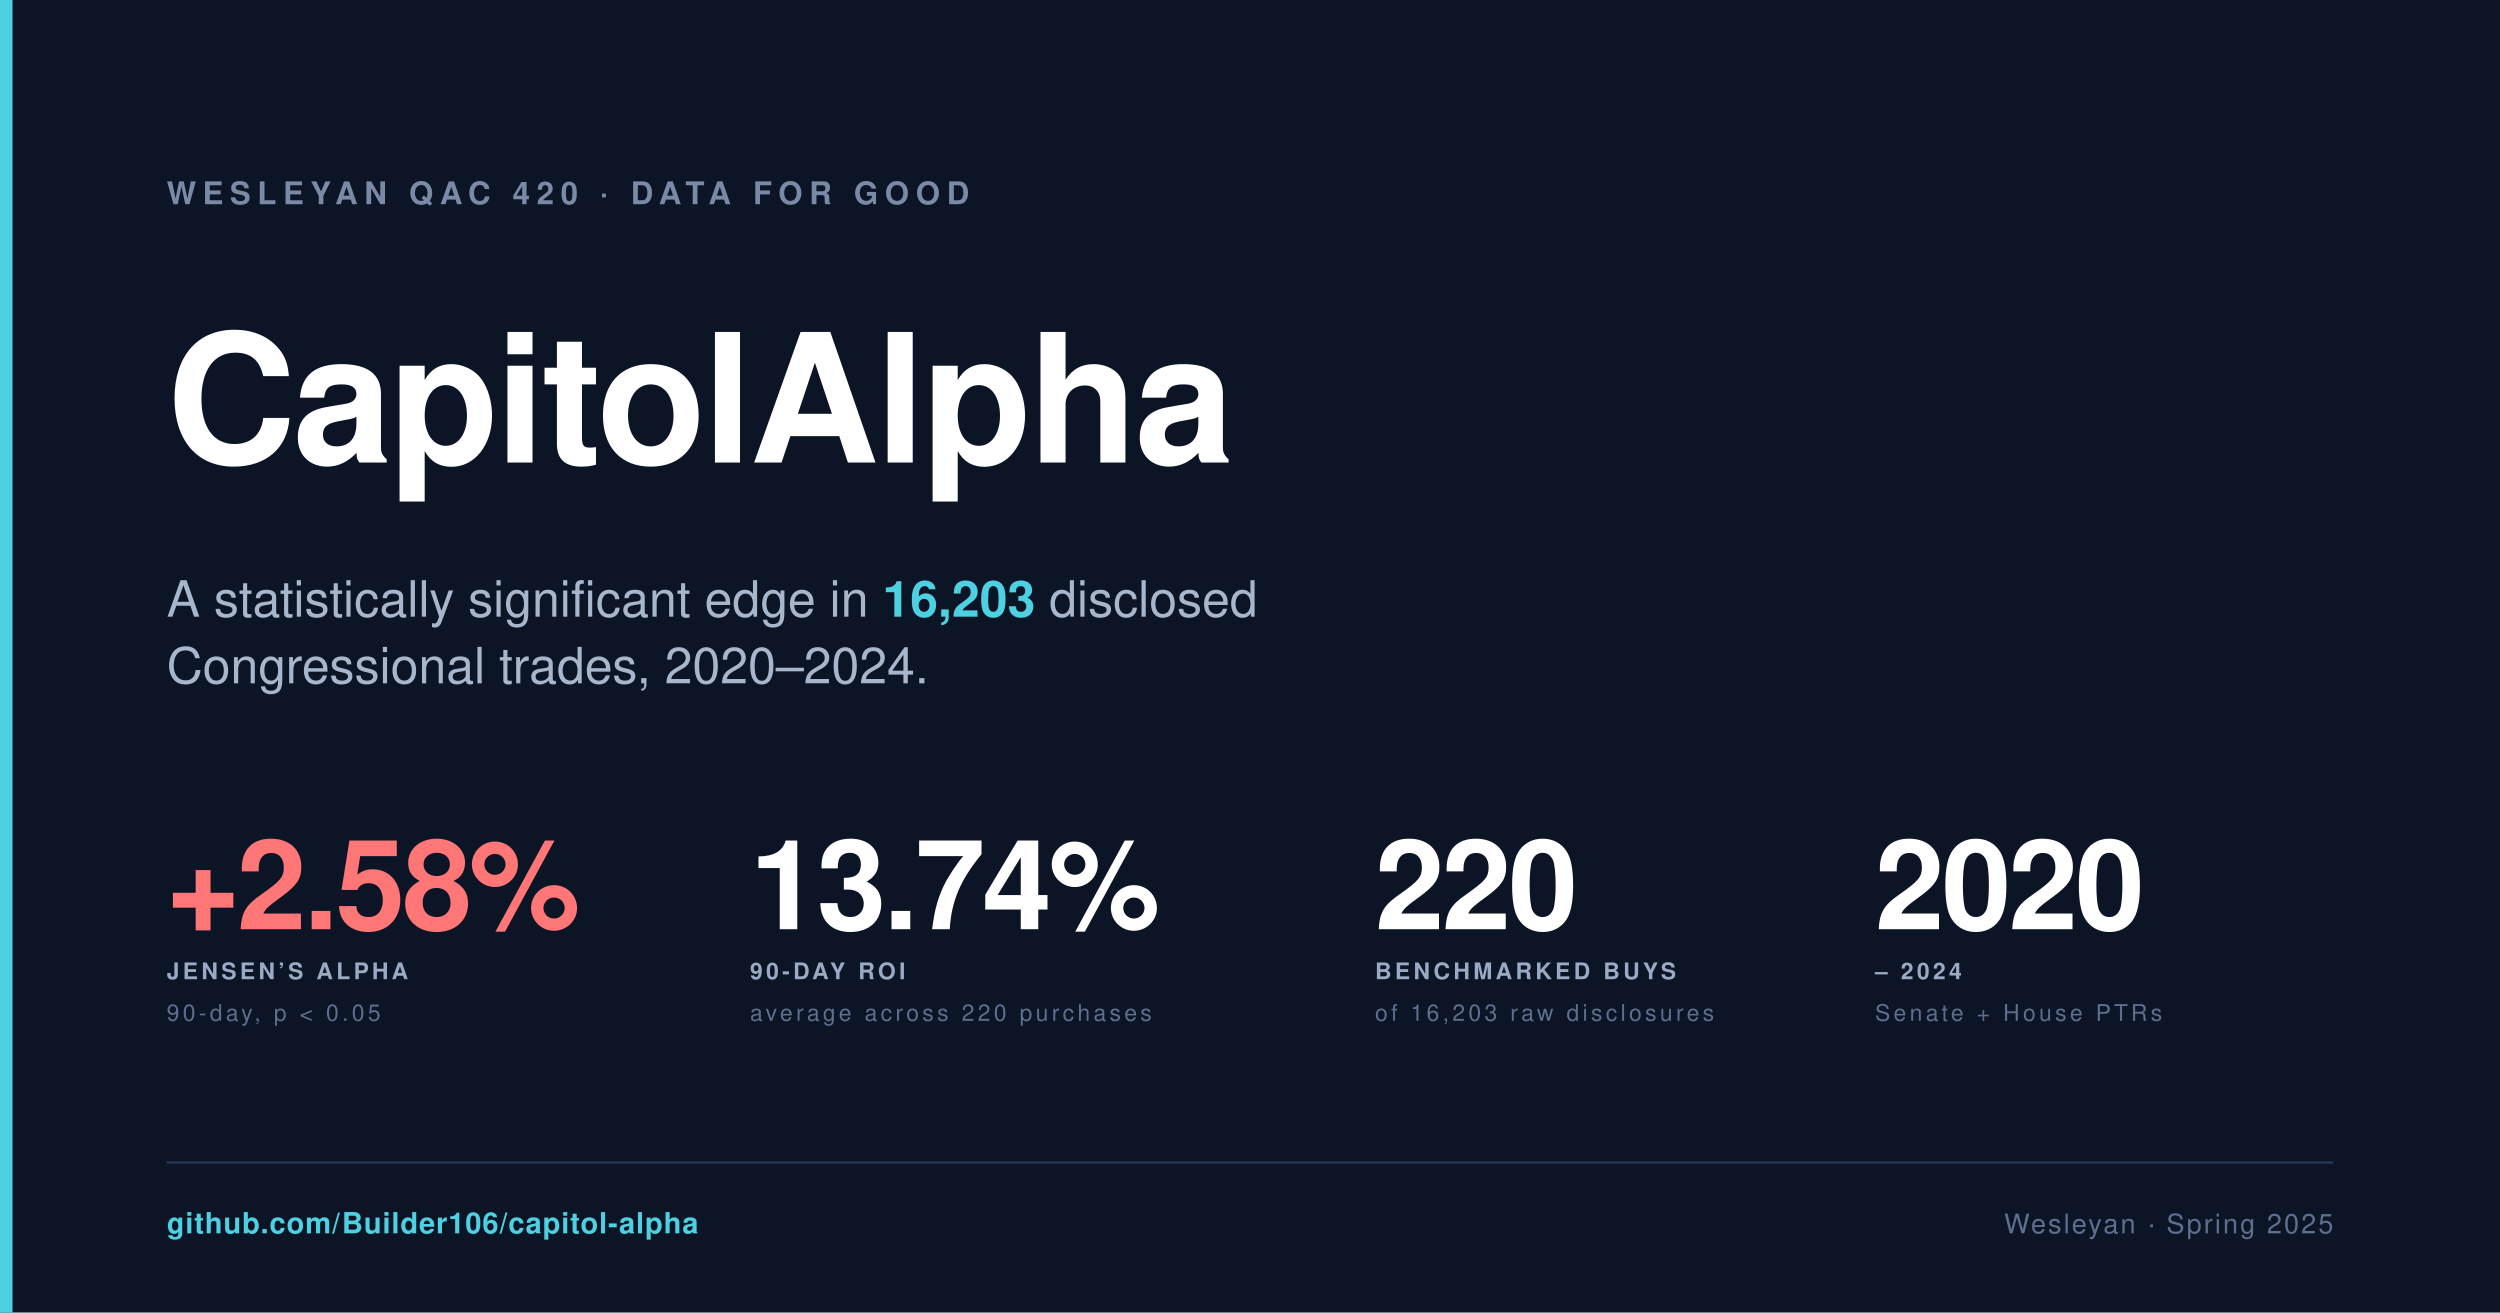
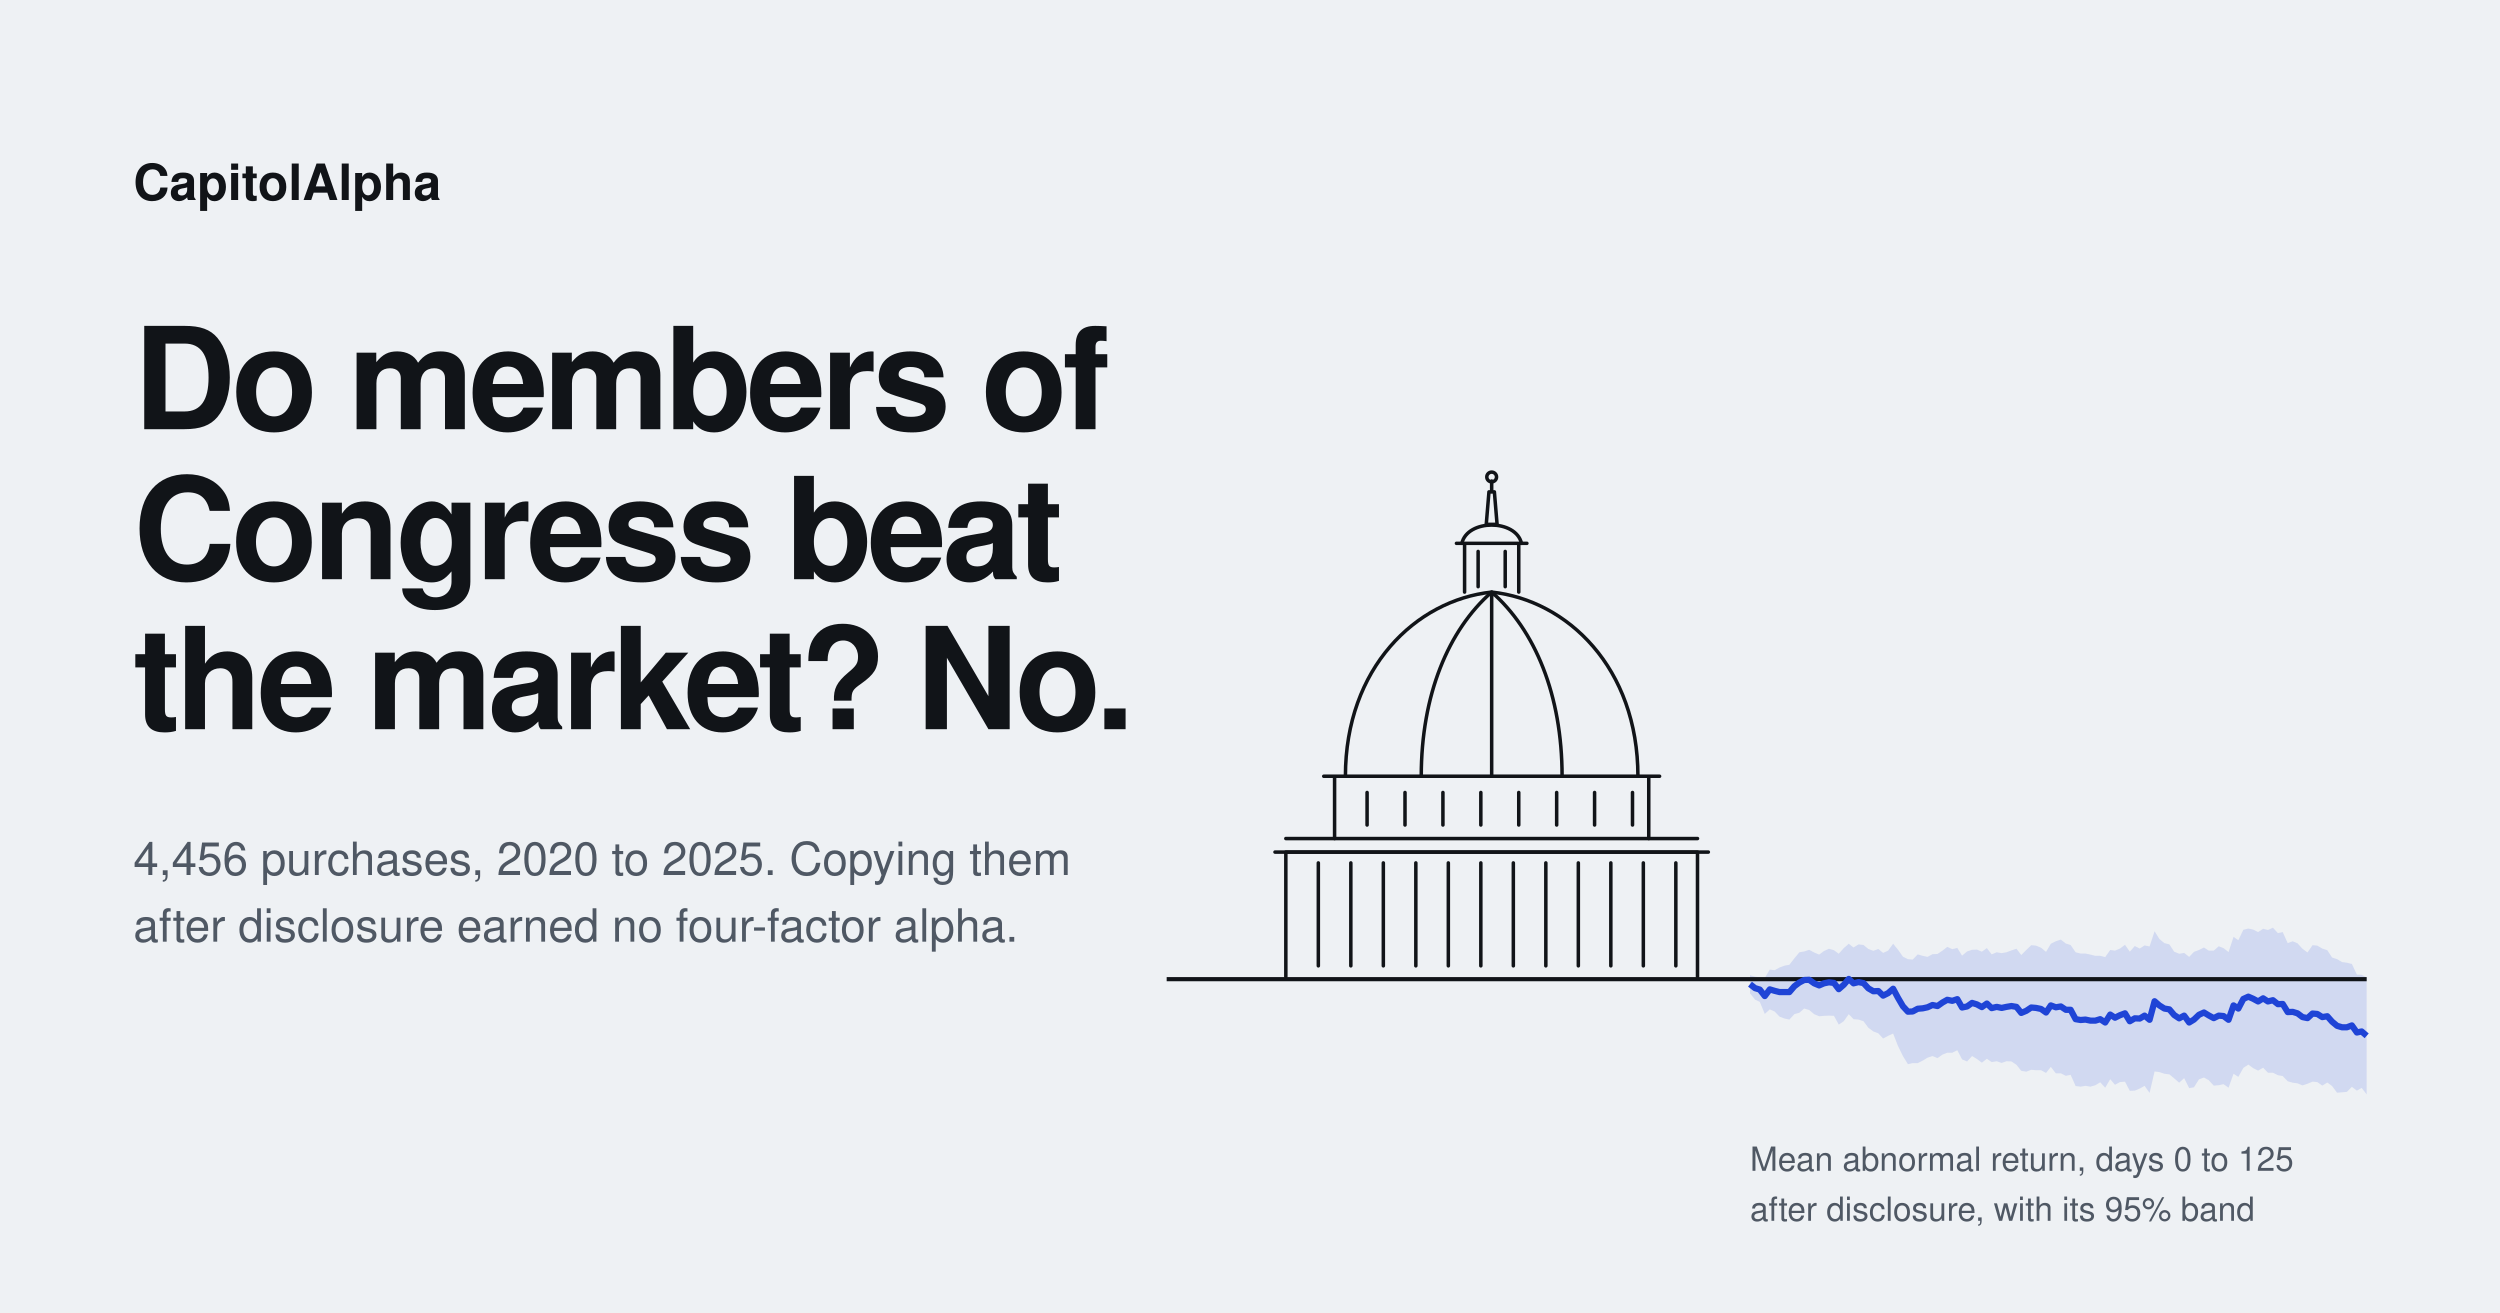
<svg xmlns="http://www.w3.org/2000/svg" width="1200" height="630" viewBox="0 0 1200 630">
-   <rect width="1200" height="630" fill="#0c1525" />
-   <rect x="0" y="0" width="6" height="630" fill="#4dd0e1" />
-   <text x="80" y="98" font-family="Helvetica, Arial, sans-serif" font-size="15" letter-spacing="3.2" fill="#7a8aa6" font-weight="700">WESLEYAN QAC 420 · DATA FOR GOOD</text>
-   <text x="80" y="222" font-family="Helvetica, Arial, sans-serif" font-size="86" font-weight="700" fill="#ffffff" letter-spacing="-0.018em">CapitolAlpha</text>
-   <text x="80" y="296" font-family="Helvetica, Arial, sans-serif" font-size="24" fill="#a8b6cc">A statistically significant edge in <tspan fill="#4dd0e1" font-weight="700">16,203</tspan> disclosed</text>
-   <text x="80" y="328" font-family="Helvetica, Arial, sans-serif" font-size="24" fill="#a8b6cc">Congressional trades, 2020–2024.</text>
-   <g transform="translate(80, 446)" font-family="Helvetica, Arial, sans-serif">
-     <g>
-       <text font-size="60" font-weight="700" fill="#ff7676" x="0" y="0" letter-spacing="-0.022em">+2.58%</text>
-       <text font-size="11" letter-spacing="1.6" font-weight="700" fill="#9aa9c4" x="0" y="24">JENSEN’S ALPHA</text>
-       <text font-size="11" letter-spacing="1.6" fill="#5e6e8e" x="0" y="44">90-day, p &lt; 0.05</text>
-     </g>
-     <g transform="translate(280, 0)">
-       <text font-size="60" font-weight="700" fill="#ffffff" x="0" y="0" letter-spacing="-0.022em">13.74%</text>
-       <text font-size="11" letter-spacing="1.6" font-weight="700" fill="#9aa9c4" x="0" y="24">90-DAY ROI</text>
-       <text font-size="11" letter-spacing="1.6" fill="#5e6e8e" x="0" y="44">average across 220 purchases</text>
-     </g>
-     <g transform="translate(580, 0)">
-       <text font-size="60" font-weight="700" fill="#ffffff" x="0" y="0" letter-spacing="-0.022em">220</text>
-       <text font-size="11" letter-spacing="1.6" font-weight="700" fill="#9aa9c4" x="0" y="24">BENCHMARKED BUYS</text>
-       <text font-size="11" letter-spacing="1.6" fill="#5e6e8e" x="0" y="44">of 16,203 raw disclosures</text>
-     </g>
-     <g transform="translate(820, 0)">
-       <text font-size="60" font-weight="700" fill="#ffffff" x="0" y="0" letter-spacing="-0.022em">2020</text>
-       <text font-size="11" letter-spacing="1.6" font-weight="700" fill="#9aa9c4" x="0" y="24">– 2024</text>
-       <text font-size="11" letter-spacing="1.6" fill="#5e6e8e" x="0" y="44">Senate + House PTRs</text>
-     </g>
+   <rect width="1200" height="630" fill="#eef1f4" />
+   <g font-family="'Public Sans', 'Helvetica Neue', Helvetica, Arial, sans-serif">
+     <text x="64" y="96" font-size="24" font-weight="700" fill="#111418">CapitolAlpha</text>
+     <text x="64" y="206" font-size="68" font-weight="700" letter-spacing="-2.2" fill="#111418">Do members of</text>
+     <text x="64" y="278" font-size="68" font-weight="700" letter-spacing="-2.2" fill="#111418">Congress beat</text>
+     <text x="64" y="350" font-size="68" font-weight="700" letter-spacing="-2.2" fill="#111418">the market? No.</text>
+     <text x="64" y="420" font-size="22" fill="#4f5864">4,456 purchases, 2020 to 2025. Copying them</text>
+     <text x="64" y="452" font-size="22" fill="#4f5864">after disclosure earned no four-factor alpha.</text>
+     <text x="840" y="562" font-size="16" fill="#4f5864">Mean abnormal return, days 0 to 125</text>
+     <text x="840" y="586" font-size="16" fill="#4f5864">after disclosure, with its 95% band</text>
  </g>
-   <line x1="80" y1="558" x2="1120" y2="558" stroke="#2a3a5c" stroke-width="1" />
-   <text x="80" y="592" font-family="Helvetica, Arial, sans-serif" font-size="14" letter-spacing="0.4" fill="#4dd0e1" font-weight="600">github.com/Builder106/capitol-alpha</text>
-   <text x="1120" y="592" text-anchor="end" font-family="Helvetica, Arial, sans-serif" font-size="13" letter-spacing="1" fill="#5e6e8e" font-weight="500">Wesleyan · Spring 2025</text>
+   <g transform="translate(560 214) scale(1.3)" fill="none" stroke="#111418" stroke-width="1.3" stroke-linecap="round" stroke-linejoin="round">
+     <path id="drum-base" d="M44 196 V150 H196 V196" />
+     <path id="drum-cornice" d="M40 150 H200 M44 145 H196" />
+     <path id="drum-columns" d="M56 192 V154 M68 192 V154 M80 192 V154 M92 192 V154 M104 192 V154 M116 192 V154 M128 192 V154 M140 192 V154 M152 192 V154 M164 192 V154 M176 192 V154 M188 192 V154" />
+     <path id="attic" d="M62 145 V122 H178 V145 M58 122 H182" />
+     <path id="attic-windows" d="M74 140 V128 M88 140 V128 M102 140 V128 M116 140 V128 M130 140 V128 M144 140 V128 M158 140 V128 M172 140 V128" />
+     <path id="cupola" d="M66 122 C66 82 92 57 120 54 C148 57 174 82 174 122" />
+     <path id="cupola-ribs" d="M94 122 C94 92 104 68 120 54 M146 122 C146 92 136 68 120 54 M120 122 V54" />
+     <path id="lantern" d="M110 54 V36 H130 V54 M115 52 V39 M125 52 V39 M107 36 H133" />
+     <path id="lantern-cap" d="M109 36 C111 27 129 27 131 36" />
+     <path id="statue" d="M118 29 L119 17 H121 L122 29 Z M120 17 V13" />
+     <circle id="statue-head" cx="120" cy="11.5" r="1.8" />
+   </g>
+   <path d="M840.0,468.1L842.4,468.8L844.7,469.1L847.1,469.4L849.5,465.4L851.8,465.7L854.2,464.4L856.6,463.5L858.9,463.1L861.3,460.0L863.7,457.1L866.0,456.7L868.4,455.9L870.8,457.2L873.2,458.2L875.5,456.5L877.9,455.4L880.3,456.1L882.6,457.8L885.0,455.1L887.4,453.0L889.7,454.8L892.1,453.3L894.5,453.6L896.8,455.5L899.2,456.4L901.6,455.5L903.9,457.4L906.3,456.3L908.7,453.0L911.0,455.8L913.4,459.2L915.8,460.4L918.1,460.6L920.5,458.1L922.9,458.8L925.2,459.3L927.6,458.0L930.0,457.9L932.4,456.3L934.7,454.5L937.1,455.6L939.5,455.0L941.8,458.7L944.2,456.7L946.6,455.9L948.9,455.8L951.3,456.8L953.7,455.1L956.0,458.1L958.4,457.1L960.8,457.5L963.1,457.1L965.5,456.2L967.9,455.4L970.2,458.4L972.6,456.0L975.0,453.7L977.3,453.9L979.7,454.9L982.1,456.9L984.4,453.0L986.8,451.8L989.2,451.0L991.6,452.9L993.9,453.6L996.3,457.1L998.7,457.7L1001.0,457.7L1003.4,458.2L1005.8,458.8L1008.1,458.8L1010.5,459.4L1012.9,456.0L1015.2,456.3L1017.6,455.3L1020.0,453.5L1022.3,456.8L1024.7,454.1L1027.1,455.3L1029.4,453.8L1031.8,454.3L1034.2,447.0L1036.5,450.7L1038.9,452.7L1041.3,453.3L1043.6,456.8L1046.0,457.8L1048.4,457.4L1050.8,459.3L1053.1,456.9L1055.5,456.0L1057.9,454.8L1060.2,456.3L1062.6,456.3L1065.0,454.2L1067.3,455.1L1069.7,457.0L1072.1,449.7L1074.4,451.3L1076.8,446.3L1079.2,445.7L1081.5,446.2L1083.9,447.4L1086.3,445.8L1088.6,446.4L1091.0,445.3L1093.4,447.9L1095.7,447.4L1098.1,452.7L1100.5,451.8L1102.8,452.8L1105.2,455.4L1107.6,457.2L1110.0,453.7L1112.3,453.9L1114.7,455.3L1117.1,456.1L1119.4,459.6L1121.8,460.4L1124.2,461.8L1126.5,462.1L1128.9,462.7L1131.3,467.8L1133.6,467.9L1136.0,469.2L1136.0,525.3L1133.6,522.2L1131.3,523.5L1128.9,521.7L1126.5,524.1L1124.2,524.3L1121.8,524.5L1119.4,521.3L1117.1,519.6L1114.7,521.1L1112.3,519.4L1110.0,519.2L1107.6,520.2L1105.2,521.0L1102.8,520.0L1100.5,519.7L1098.1,519.0L1095.7,516.5L1093.4,516.1L1091.0,514.9L1088.6,514.9L1086.3,512.5L1083.9,513.9L1081.5,512.7L1079.2,511.0L1076.8,512.6L1074.4,516.9L1072.1,515.4L1069.7,522.1L1067.3,520.4L1065.0,520.9L1062.6,521.1L1060.2,518.5L1057.9,517.2L1055.5,518.1L1053.1,521.9L1050.8,522.3L1048.4,517.5L1046.0,519.7L1043.6,517.6L1041.3,515.7L1038.9,515.4L1036.5,514.6L1034.2,514.3L1031.8,524.6L1029.4,521.2L1027.1,522.5L1024.7,523.5L1022.3,523.6L1020.0,519.2L1017.6,519.4L1015.2,520.7L1012.9,518.0L1010.5,522.1L1008.1,519.5L1005.8,520.9L1003.4,521.6L1001.0,521.2L998.7,521.6L996.3,521.3L993.9,515.9L991.6,516.4L989.2,515.2L986.8,515.2L984.4,512.1L982.1,515.0L979.7,513.7L977.3,513.7L975.0,513.5L972.6,514.4L970.2,514.0L967.9,511.1L965.5,509.5L963.1,509.4L960.8,510.2L958.4,509.4L956.0,509.8L953.7,508.2L951.3,510.1L948.9,508.3L946.6,506.9L944.2,509.5L941.8,508.5L939.5,504.1L937.1,505.3L934.7,505.3L932.4,506.2L930.0,507.9L927.6,506.9L925.2,507.7L922.9,509.1L920.5,510.3L918.1,510.3L915.8,510.8L913.4,506.9L911.0,502.0L908.7,496.1L906.3,497.2L903.9,498.5L901.6,496.0L899.2,495.1L896.8,493.3L894.5,490.2L892.1,489.4L889.7,489.2L887.4,486.8L885.0,490.2L882.6,491.8L880.3,487.6L877.9,487.5L875.5,487.6L873.2,487.8L870.8,486.8L868.4,484.8L866.0,484.1L863.7,486.1L861.3,486.8L858.9,489.4L856.6,488.9L854.2,488.0L851.8,485.5L849.5,484.5L847.1,486.7L844.7,480.9L842.4,479.8L840.0,476.8Z" fill="rgba(31,68,214,0.14)" />
+   <line x1="560" y1="470" x2="1136" y2="470" stroke="#111418" stroke-width="2" />
+   <path d="M840.0,472.4L842.4,474.3L844.7,475.0L847.1,478.1L849.5,474.9L851.8,475.6L854.2,476.2L856.6,476.2L858.9,476.2L861.3,473.4L863.7,471.6L866.0,470.4L868.4,470.3L870.8,472.0L873.2,473.0L875.5,472.0L877.9,471.5L880.3,471.8L882.6,474.8L885.0,472.7L887.4,469.9L889.7,472.0L892.1,471.4L894.5,471.9L896.8,474.4L899.2,475.8L901.6,475.7L903.9,477.9L906.3,476.7L908.7,474.6L911.0,478.9L913.4,483.0L915.8,485.6L918.1,485.5L920.5,484.2L922.9,484.0L925.2,483.5L927.6,482.4L930.0,482.9L932.4,481.2L934.7,479.9L937.1,480.4L939.5,479.6L941.8,483.6L944.2,483.1L946.6,481.4L948.9,482.1L951.3,483.4L953.7,481.7L956.0,483.9L958.4,483.3L960.8,483.8L963.1,483.3L965.5,482.9L967.9,483.3L970.2,486.2L972.6,485.2L975.0,483.6L977.3,483.8L979.7,484.3L982.1,486.0L984.4,482.6L986.8,483.5L989.2,483.1L991.6,484.7L993.9,484.7L996.3,489.2L998.7,489.6L1001.0,489.4L1003.4,489.9L1005.8,489.9L1008.1,489.2L1010.5,490.8L1012.9,487.0L1015.2,488.5L1017.6,487.3L1020.0,486.4L1022.3,490.2L1024.7,488.8L1027.1,488.9L1029.4,487.5L1031.8,489.5L1034.2,480.6L1036.5,482.6L1038.9,484.1L1041.3,484.5L1043.6,487.2L1046.0,488.8L1048.4,487.5L1050.8,490.8L1053.1,489.4L1055.5,487.1L1057.9,486.0L1060.2,487.4L1062.6,488.7L1065.0,487.5L1067.3,487.7L1069.7,489.5L1072.1,482.6L1074.4,484.1L1076.8,479.5L1079.2,478.4L1081.5,479.4L1083.9,480.7L1086.3,479.2L1088.6,480.7L1091.0,480.1L1093.4,482.0L1095.7,481.9L1098.1,485.8L1100.5,485.7L1102.8,486.4L1105.2,488.2L1107.6,488.7L1110.0,486.5L1112.3,486.7L1114.7,488.2L1117.1,487.8L1119.4,490.4L1121.8,492.4L1124.2,493.1L1126.5,493.1L1128.9,492.2L1131.3,495.6L1133.6,495.1L1136.0,497.2" fill="none" stroke="#1f44d6" stroke-width="3" stroke-linejoin="round" />
</svg>
